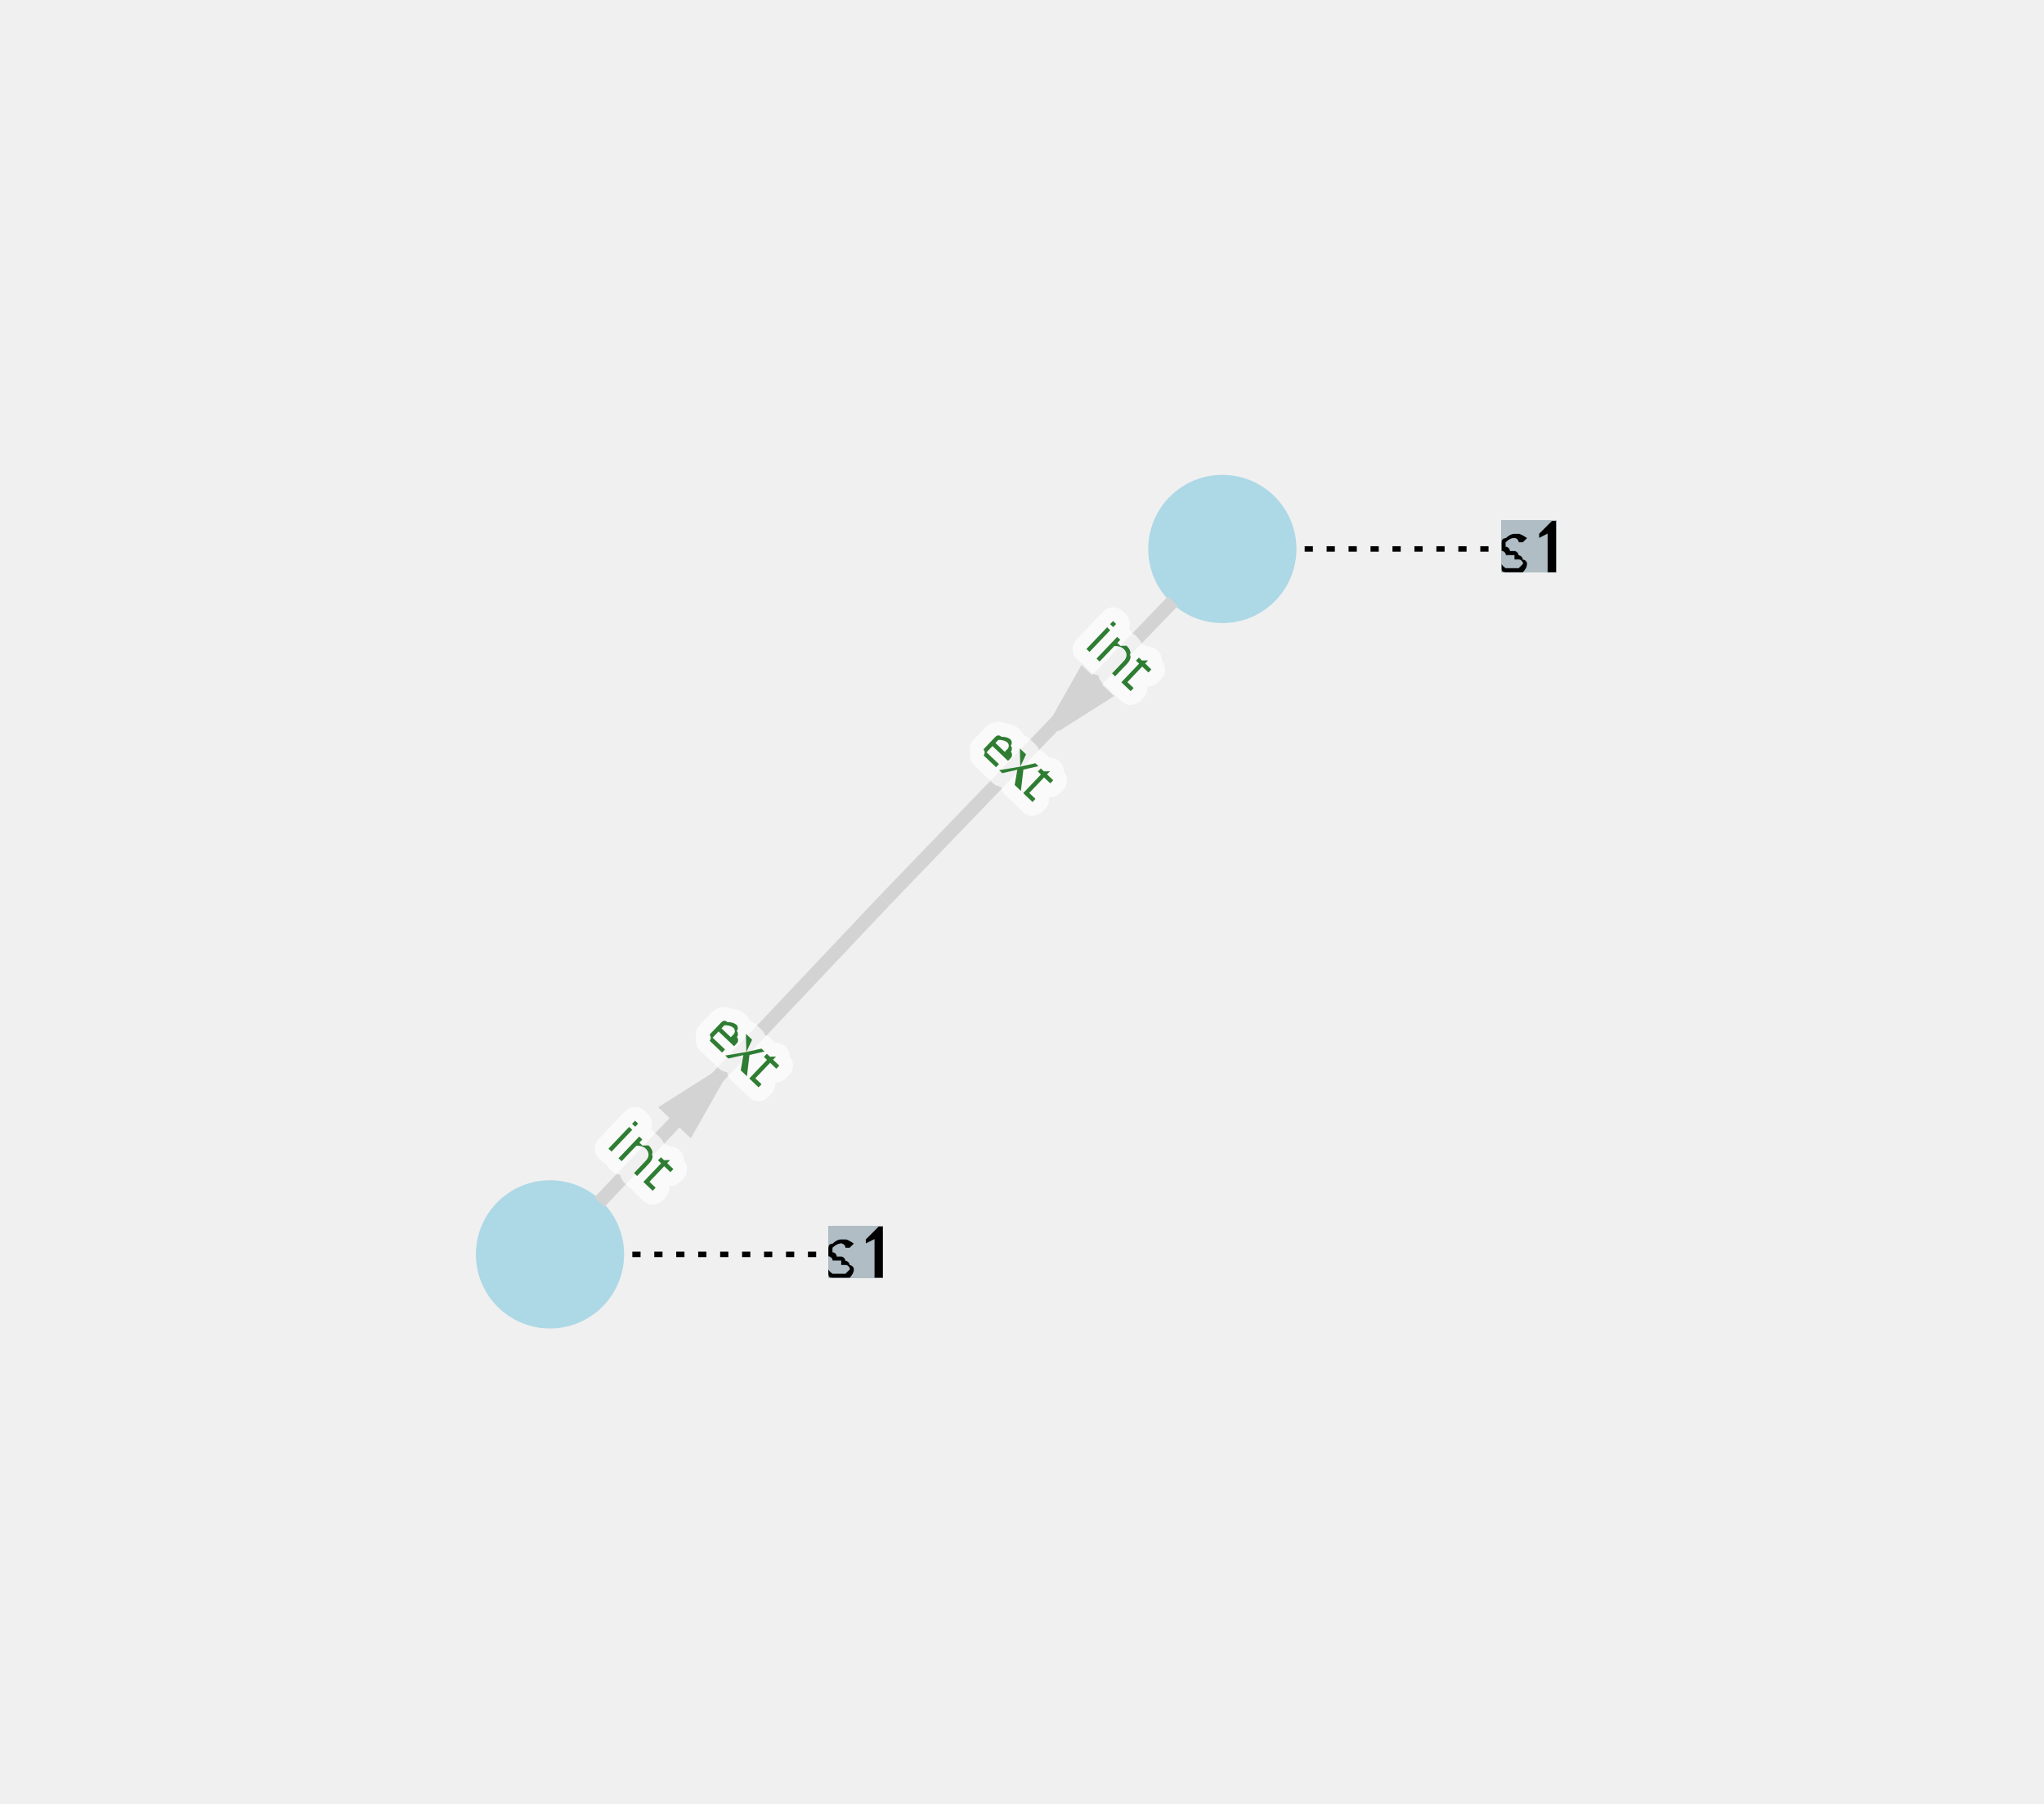
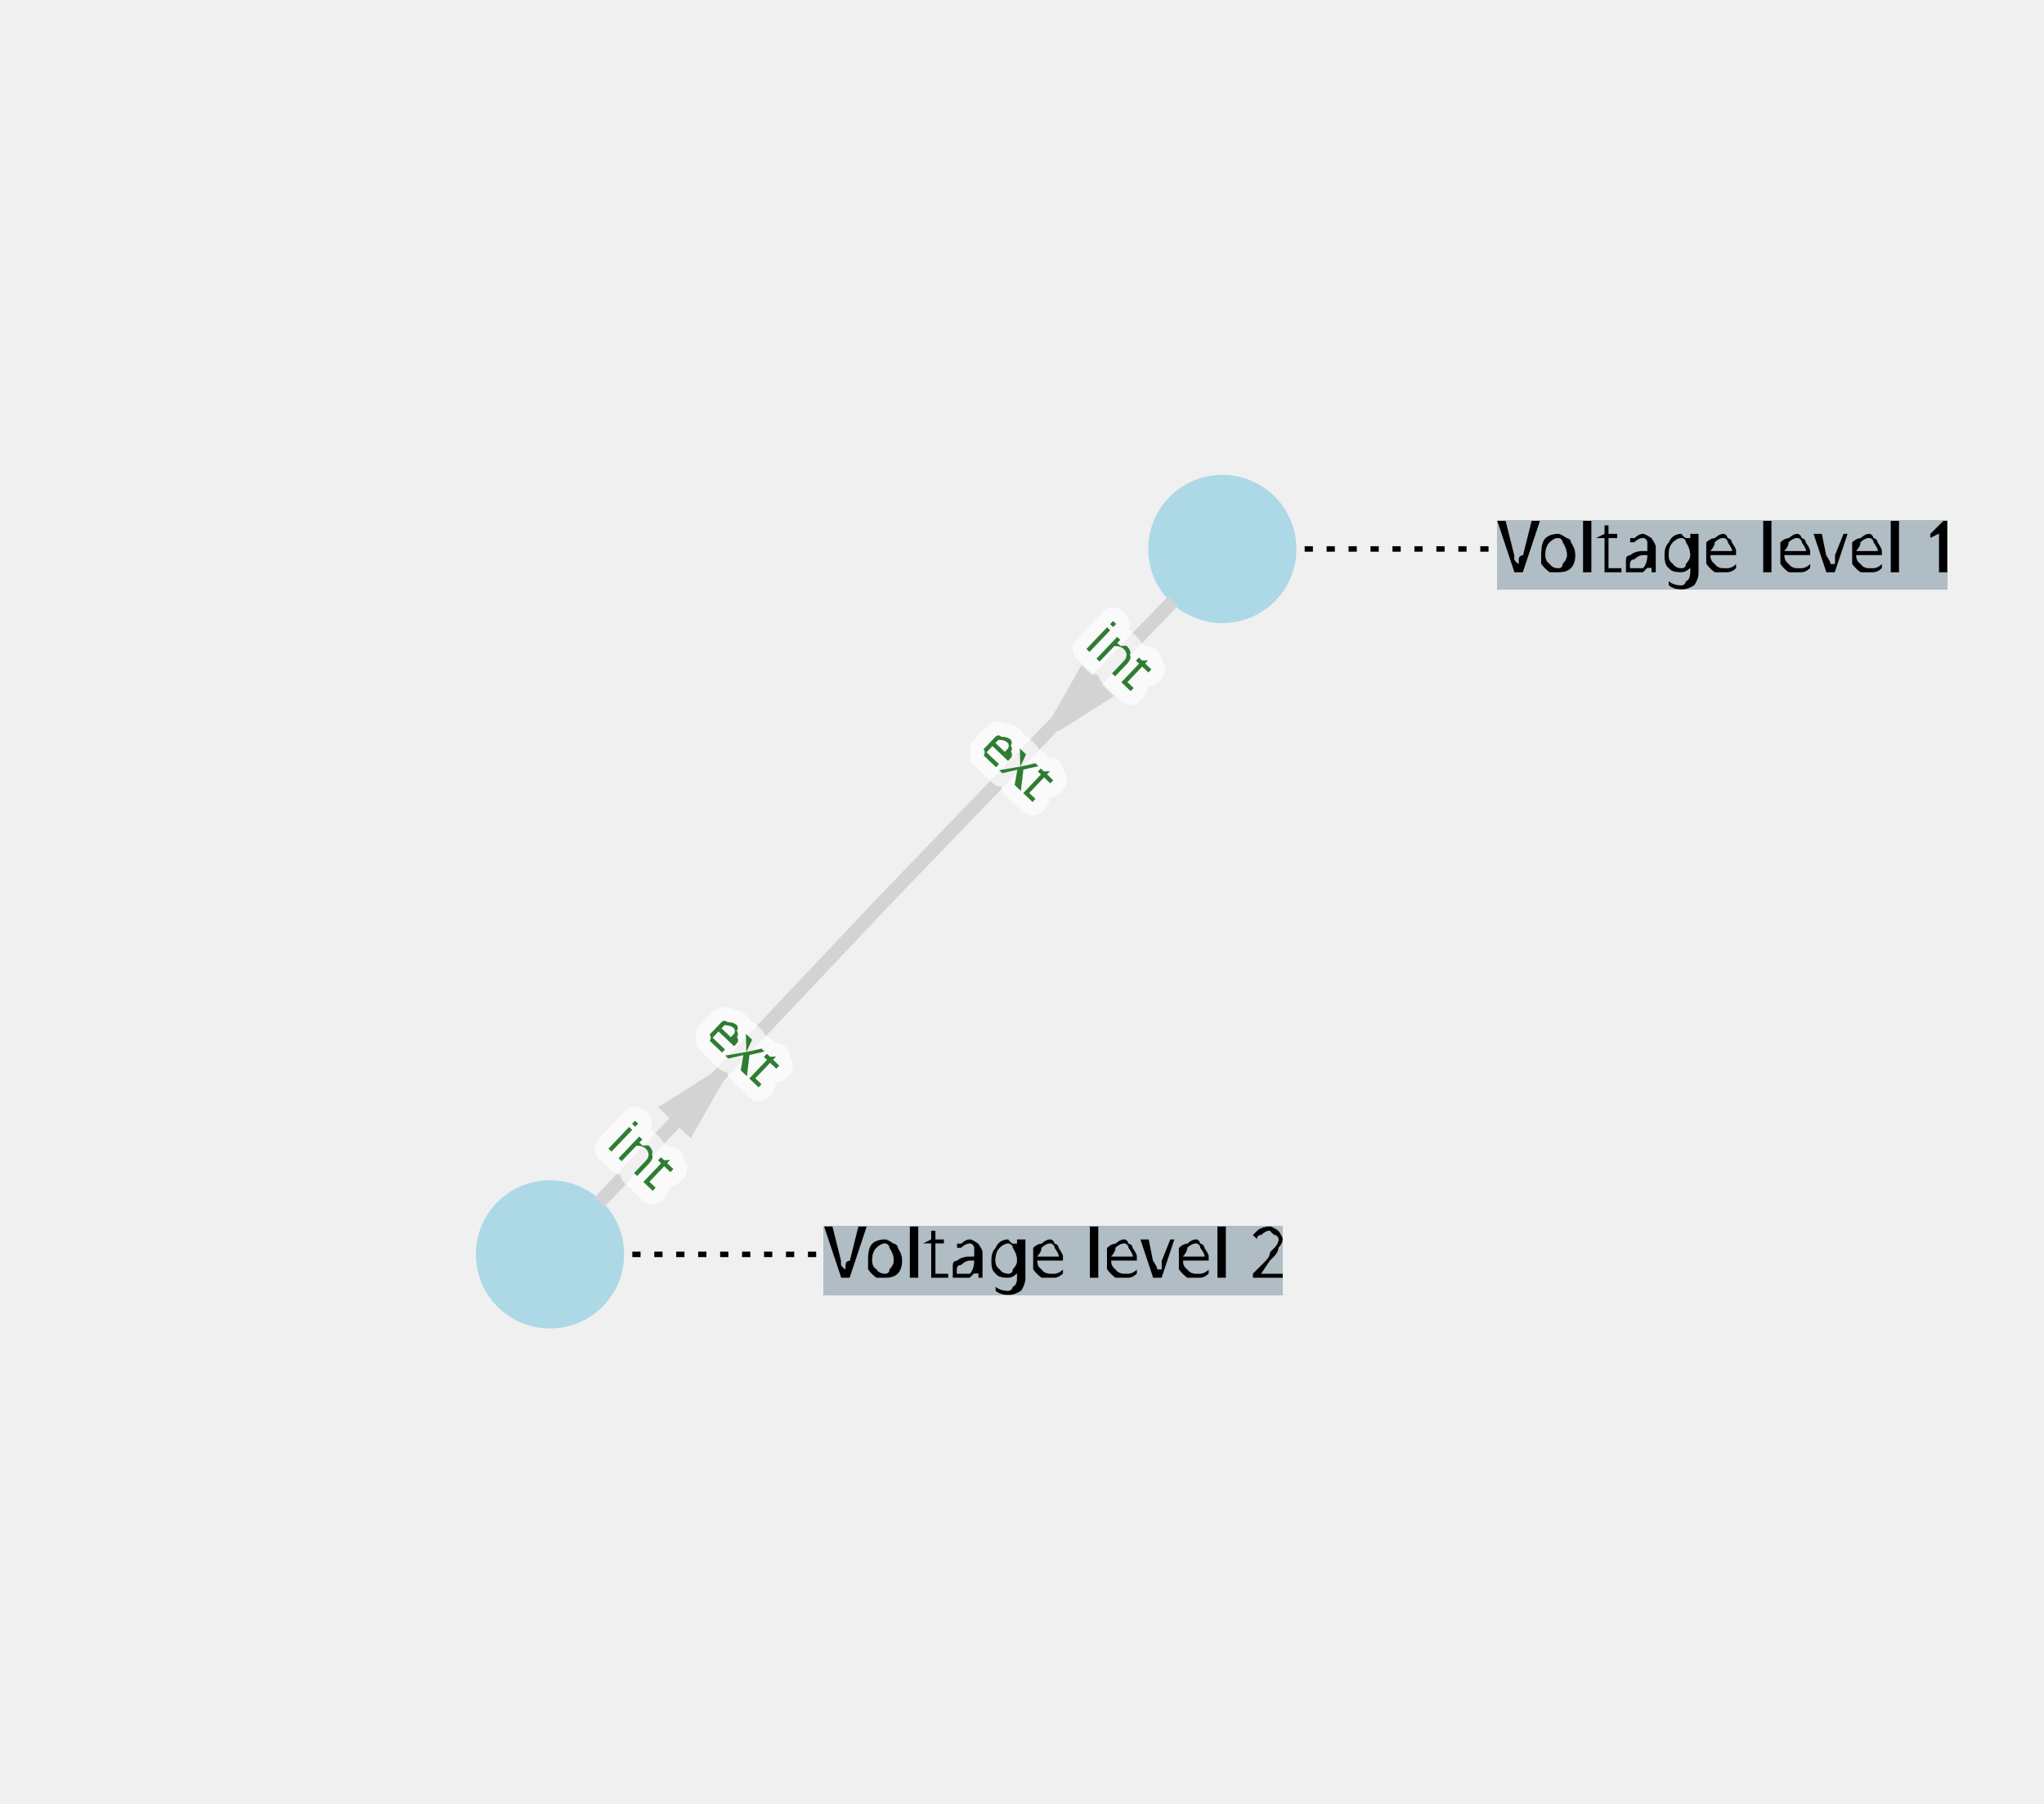
<svg xmlns="http://www.w3.org/2000/svg" width="800.00" height="705.66" viewBox="-2.85 -2.89 7.44 6.57">
  <style>
.nad-branch-edges polyline, .nad-branch-edges path {stroke: var(--nad-vl-color, lightgrey); stroke-width: 0.05; fill: none}
.nad-branch-edges circle {stroke: var(--nad-vl-color, lightgrey); stroke-width: 0.05; fill: none}
.nad-3wt-edges polyline {stroke: var(--nad-vl-color, lightgrey); stroke-width: 0.05; fill: none}
.nad-text-edges {stroke: black; stroke-width: 0.02; stroke-dasharray: .03,.05}
.nad-branch-edges .nad-disconnected polyline {stroke-dasharray: .1,.1}
.nad-vl-nodes circle, .nad-vl-nodes path {fill: var(--nad-vl-color, lightblue)}
.nad-vl-nodes circle.nad-unknown-busnode {stroke: lightgrey; stroke-width: 0.05; stroke-dasharray: .05,.05; fill: none}
.nad-hvdc-edge polyline.nad-hvdc {stroke: grey; stroke-width: 0.2}
.nad-3wt-nodes circle {stroke: var(--nad-vl-color, lightgrey); stroke-width: 0.05; fill: none}
.nad-state-out .nad-arrow-in {visibility: hidden}
.nad-state-in .nad-arrow-out {visibility: hidden}
.nad-active path {stroke: none; fill: #546e7a}
.nad-active {visibility: visible}
.nad-reactive {visibility: hidden}
.nad-reactive path {stroke: none; fill: #0277bd}
.nad-text-background {flood-color: #90a4aeaa}
.nad-text-nodes {font: 0.25px "Verdana"; fill: black}
.nad-edge-infos text {font: 0.2px "Verdana"; dominant-baseline:middle; stroke: #FFFFFFAA; stroke-width: 0.1; stroke-linejoin:round; paint-order: stroke}
.nad-edge-infos .nad-state-in text {fill: #b71c1c}
.nad-edge-infos .nad-state-out text {fill: #2e7d32}
.nad-vl0to30 {--nad-vl-color: #AFB42B}
.nad-vl30to50 {--nad-vl-color: #EF9A9A}
.nad-vl50to70 {--nad-vl-color: #9C27B0}
.nad-vl70to120 {--nad-vl-color: #E65100}
.nad-vl120to180 {--nad-vl-color: #00ACC1}
.nad-vl180to300 {--nad-vl-color: #2E7D32}
.nad-vl300to500 {--nad-vl-color: #D32F2F}
.nad-branch-edges .nad-overload polyline, .nad-branch-edges .nad-overload path {animation: line-blink 3s infinite}
.nad-vl-nodes .nad-overvoltage {animation: node-over-blink 3s infinite}
.nad-vl-nodes .nad-undervoltage {animation: node-under-blink 3s infinite}

@keyframes line-blink {
  0%, 80%, 100% {stroke: var(--nad-vl-color, black); stroke-width: 0.05}
  40% {stroke: #FFEB3B; stroke-width: 0.15}
}
@keyframes node-over-blink {
  0%, 80%, 100% {stroke: white; stroke-width: 0}
  40% {stroke: #ff5722; stroke-width: 0.15}
}
@keyframes node-under-blink {
  0%, 80%, 100% {stroke: white; stroke-width: 0}
  40% {stroke: #00BCD4; stroke-width: 0.15}
}
</style>
  <defs>
    <filter id="textBgFilter" x="0" y="0" width="1" height="1">
      <feFlood class="nad-text-background" />
      <feComposite in="SourceGraphic" operator="over" />
    </filter>
  </defs>
  <g class="nad-vl-nodes">
    <g transform="translate(1.60,-0.89)" id="0" class="nad-vl300to500">
      <circle r="0.27" id="1" />
    </g>
    <g transform="translate(-0.85,1.68)" id="2" class="nad-vl300to500">
      <circle r="0.27" id="3" />
    </g>
  </g>
  <g class="nad-branch-edges">
    <g id="4">
      <g class="nad-vl300to500">
        <polyline points="1.42,-0.70 0.37,0.39" />
        <g class="nad-edge-infos" transform="translate(1.06,-0.32)">
          <g class="nad-state-out">
            <g transform="rotate(-136.40)">
              <path class="nad-arrow-in" d="M-0.2 -0.1 H0.2 L0 0.1z" />
              <path class="nad-arrow-out" d="M-0.05 0.1 H0.05 L0 -0.1z" />
            </g>
            <text transform="rotate(43.60)" y="0.29" style="text-anchor:middle">ext</text>
            <text transform="rotate(43.60)" y="-0.25" style="text-anchor:middle">int</text>
          </g>
        </g>
      </g>
      <g class="nad-vl300to500">
        <polyline points="-0.67,1.49 0.37,0.39" />
        <g class="nad-edge-infos" transform="translate(-0.31,1.11)">
          <g class="nad-state-out">
            <g transform="rotate(43.60)">
              <path class="nad-arrow-in" d="M-0.2 -0.1 H0.2 L0 0.1z" />
              <path class="nad-arrow-out" d="M-0.05 0.1 H0.05 L0 -0.1z" />
            </g>
            <text transform="rotate(43.60)" y="-0.25" style="text-anchor:middle">ext</text>
            <text transform="rotate(43.60)" y="0.29" style="text-anchor:middle">int</text>
          </g>
        </g>
      </g>
    </g>
  </g>
  <g class="nad-text-edges">
    <polyline id="0_edge" points="1.90,-0.89 2.60,-0.89" />
    <polyline id="2_edge" points="-0.55,1.68 0.15,1.68" />
  </g>
  <g class="nad-text-nodes">
-     <text filter="url(#textBgFilter)" y="-0.89" style="dominant-baseline:middle" x="2.60">s1</text>
-     <text filter="url(#textBgFilter)" y="1.68" style="dominant-baseline:middle" x="0.15">s1</text>
+     <text filter="url(#textBgFilter)" y="-0.89" style="dominant-baseline:middle" x="2.60">Voltage level 1</text>
+     <text filter="url(#textBgFilter)" y="1.68" style="dominant-baseline:middle" x="0.15">Voltage level 2</text>
  </g>
</svg>
